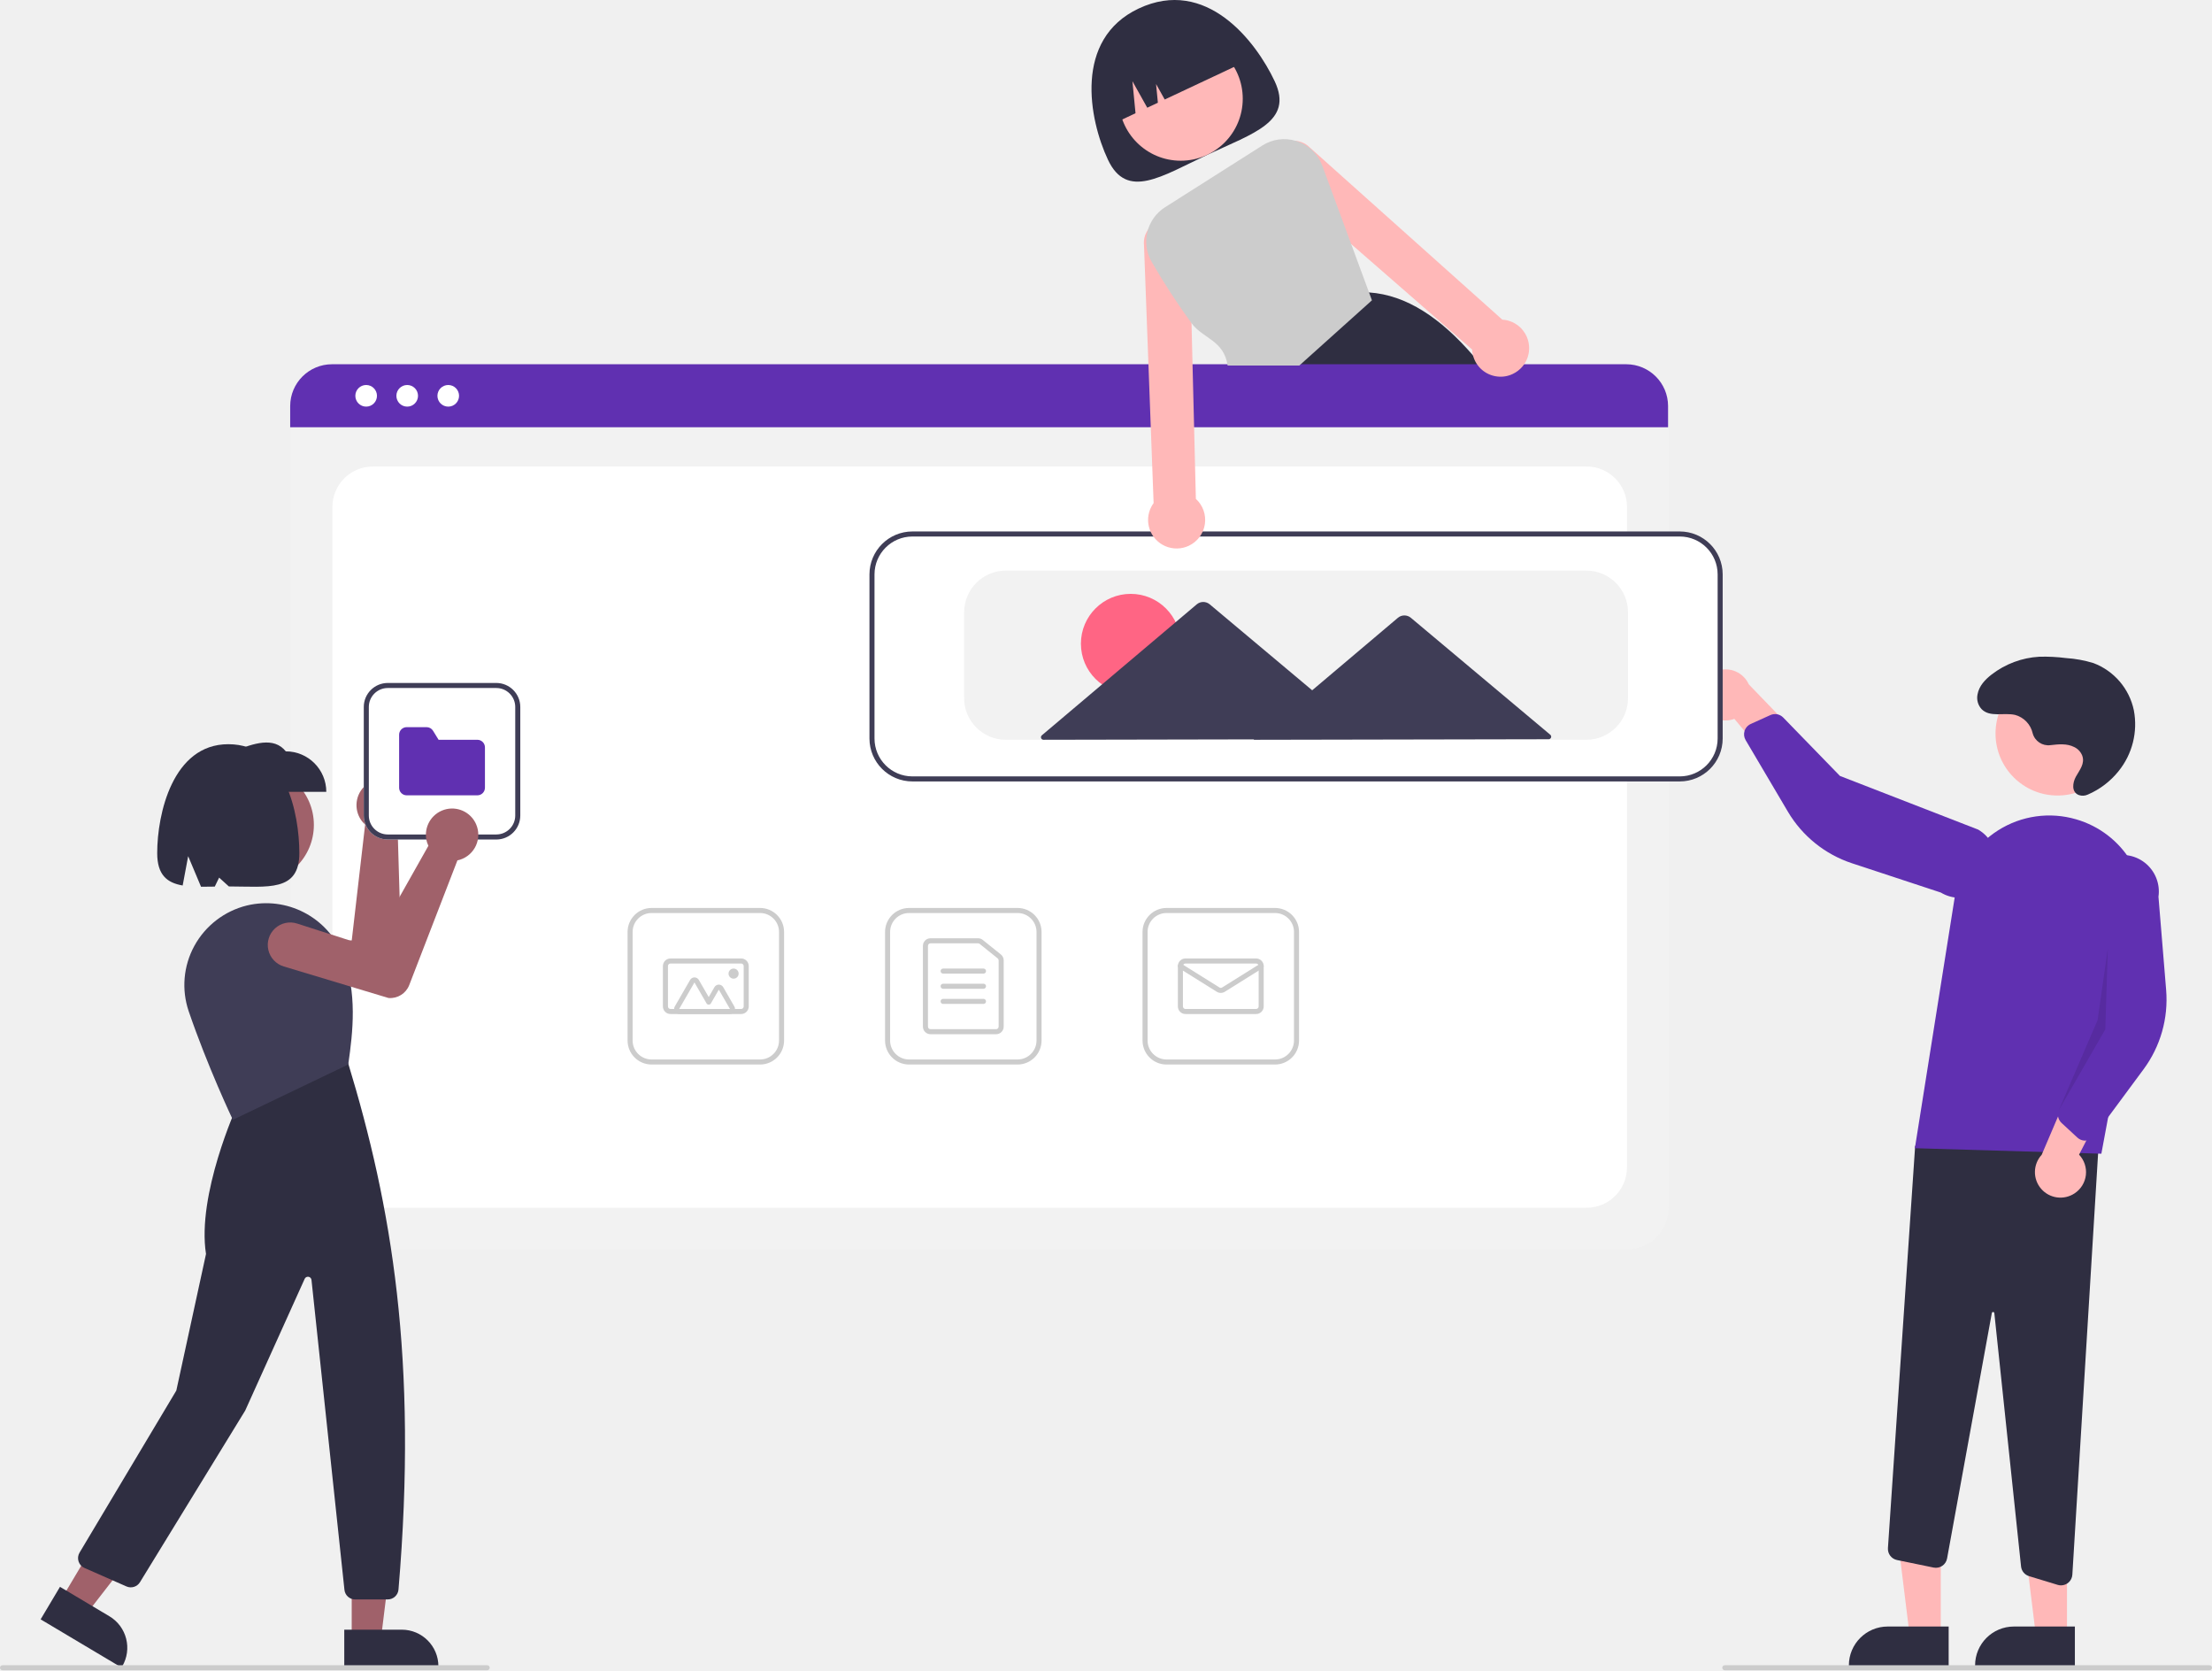
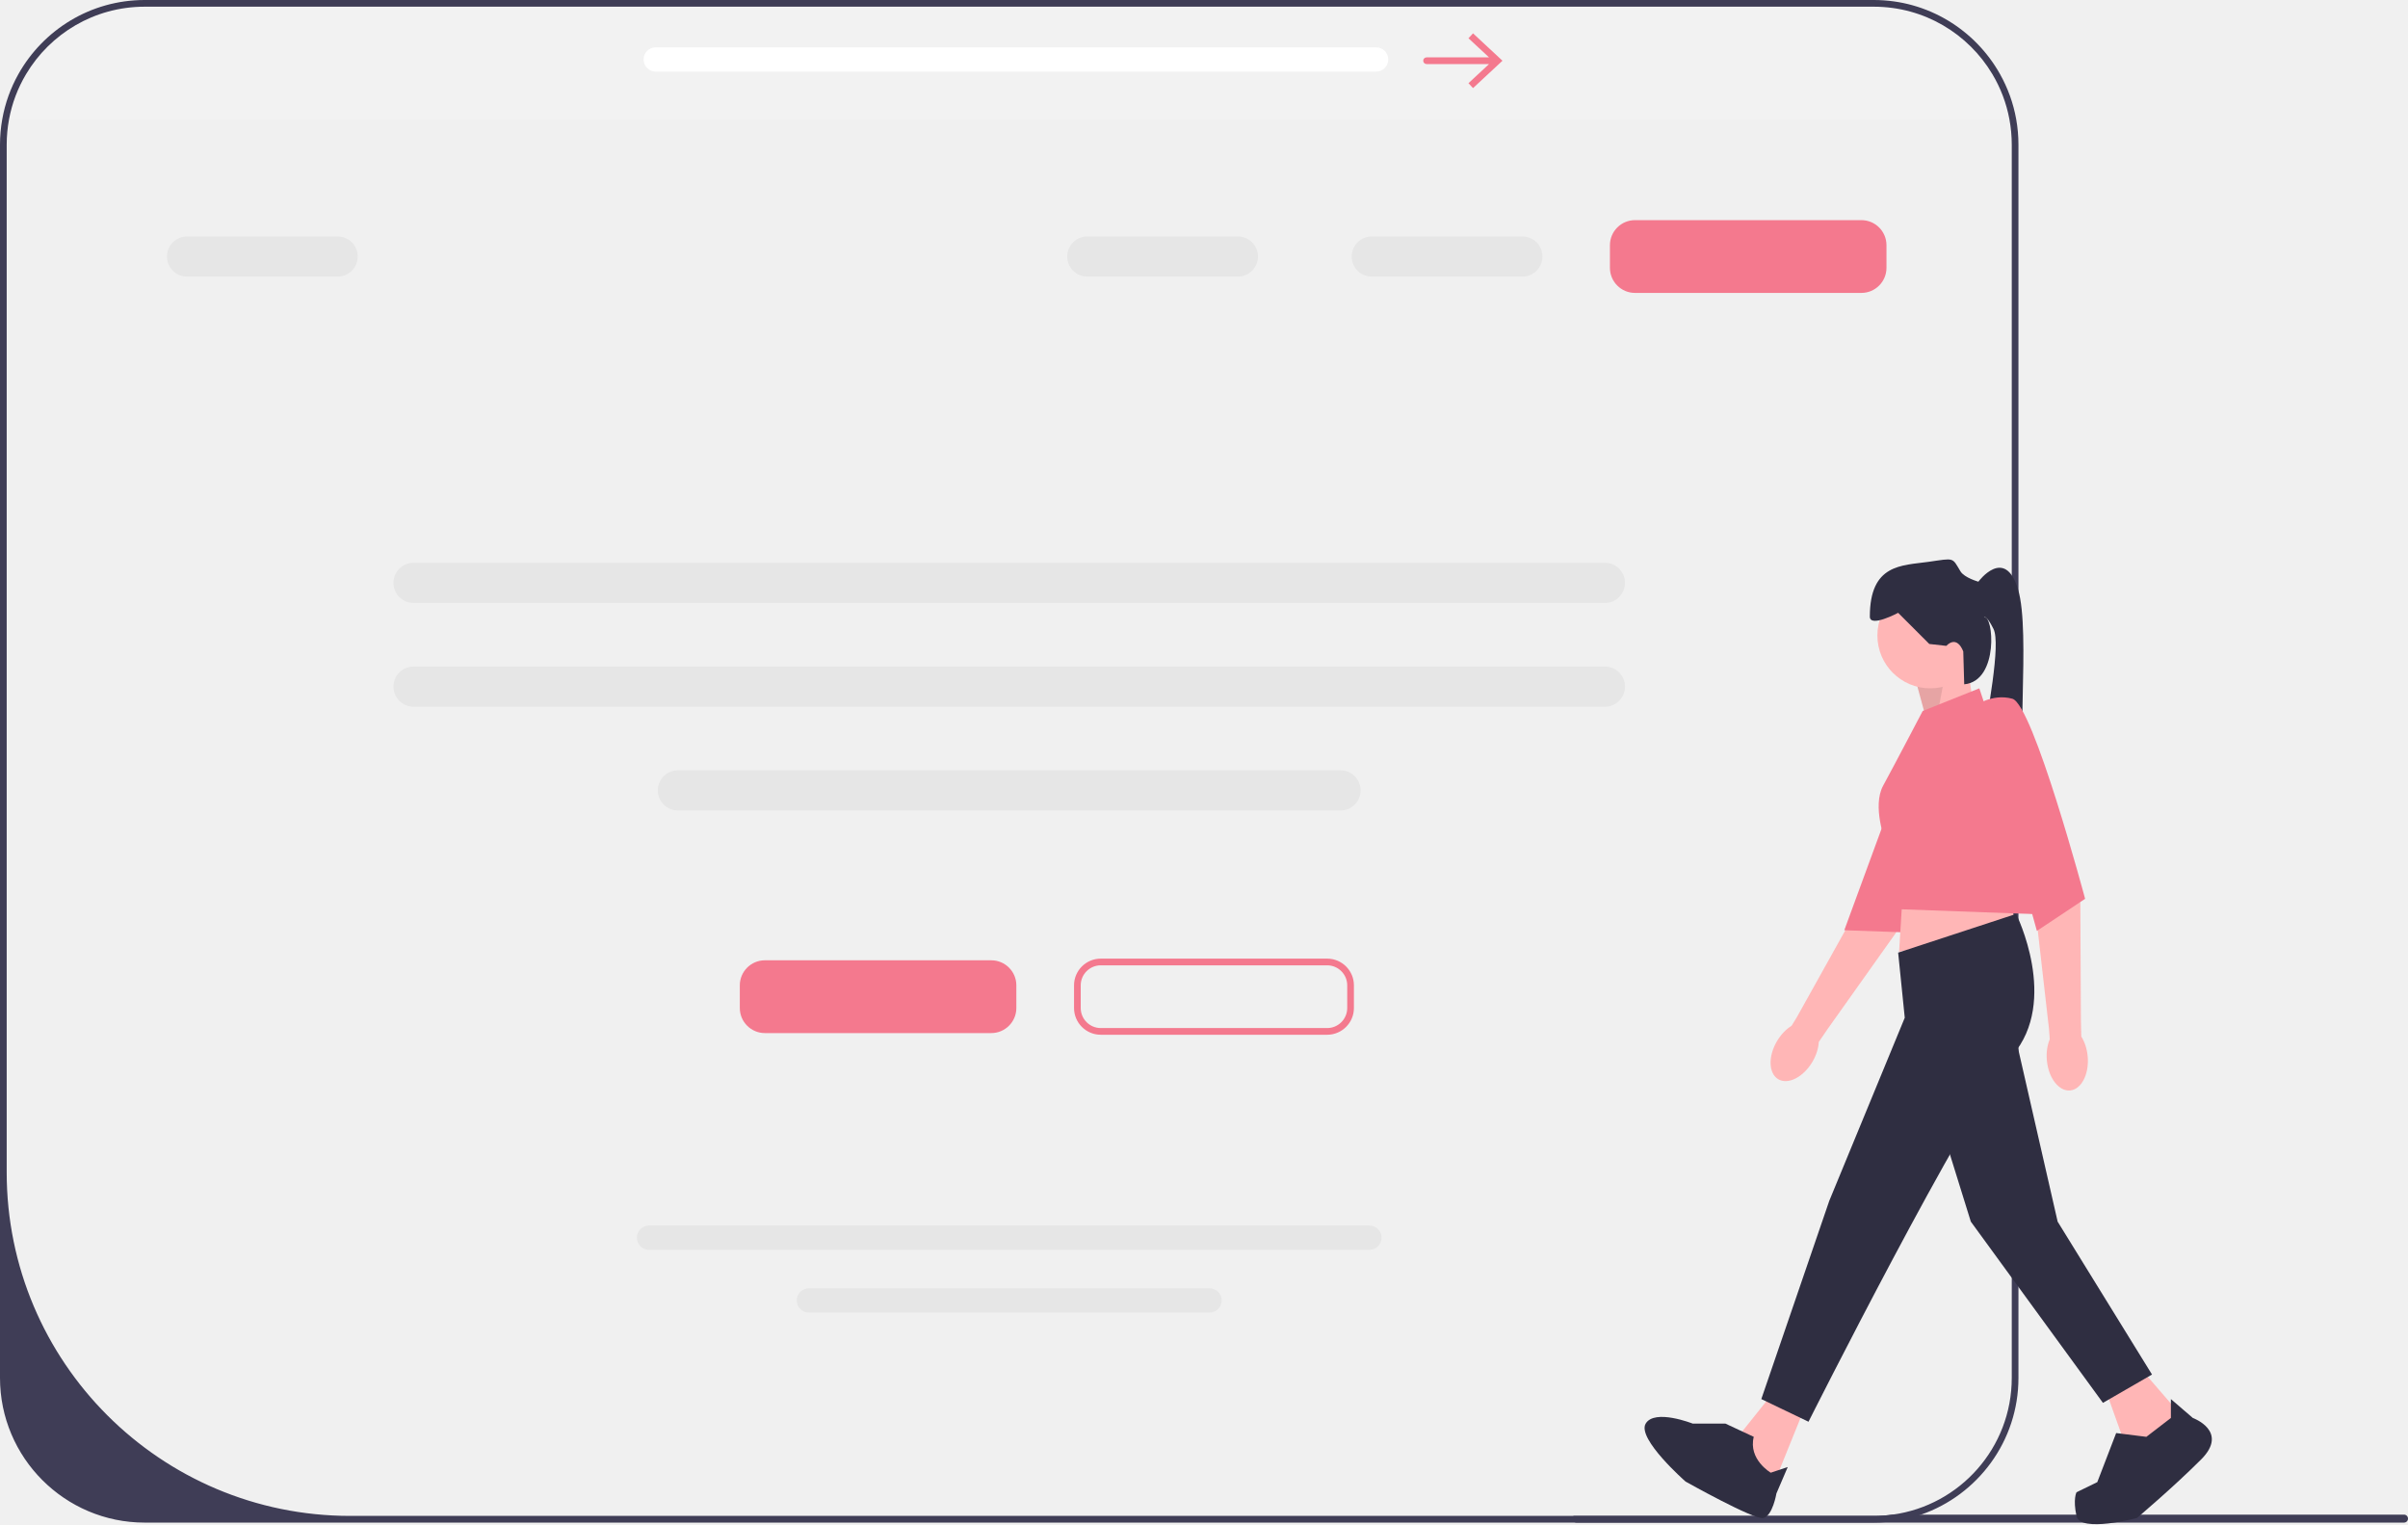
- <svg xmlns="http://www.w3.org/2000/svg" id="a27520da-4319-485c-96d7-e776d7397e13" data-name="Layer 1" width="876.272" height="661.473" viewBox="0 0 876.272 661.473">
-   <path d="M685.834,138.655c7.516,15.995-8.411,20.526-26.655,29.099s-31.898,17.942-39.414,1.947-13.615-47.743,12.195-59.871C658.66,97.284,678.318,122.659,685.834,138.655Z" transform="translate(-180.8642 -106.4605)" fill="#2f2e41" />
-   <circle cx="467.746" cy="39.089" r="24.561" fill="#ffb8b8" />
-   <path d="M770.29,254.473c-.85-1.11-1.7-2.2-2.56-3.26q-1.665-2.07-3.35-4.01c-12.73-14.69-26.27-23.94-41.18-24.93h-.02l-.22-.02-29.71,28.96-10.1,9.84.22.54,5.45,13.57h95.49A234.834,234.834,0,0,0,770.29,254.473Z" transform="translate(-180.8642 -106.4605)" fill="#2f2e41" />
-   <path d="M621.902,155.438l0,0,8.792-4.131-1.225-12.683,5.879,10.496,4.202-1.975-.714-7.399,3.43,6.123,31.224-14.673,0,0a26,26,0,0,0-34.589-12.474l-4.525,2.126A26,26,0,0,0,621.902,155.438Z" transform="translate(-180.8642 -106.4605)" fill="#2f2e41" />
-   <path d="M825.39,601.261H312.552a16.519,16.519,0,0,1-16.5-16.5V276.607a12.102,12.102,0,0,1,12.088-12.088H829.593a12.311,12.311,0,0,1,12.297,12.297V584.761A16.519,16.519,0,0,1,825.39,601.261Z" transform="translate(-180.8642 -106.4605)" fill="#f2f2f2" />
-   <path d="M328.552,584.761h480.839a16,16,0,0,0,16-16V307.213a16,16,0,0,0-16-16H328.552a16,16,0,0,0-16,16V568.761A16,16,0,0,0,328.552,584.761Z" transform="translate(-180.8642 -106.4605)" fill="#fff" />
-   <path d="M841.66,275.663H295.82v-8.4a16.574,16.574,0,0,1,16.56-16.55H825.1a16.574,16.574,0,0,1,16.56,16.55Z" transform="translate(-180.8642 -106.4605)" fill="#6030b1" />
-   <circle cx="145.051" cy="156.752" r="4.283" fill="#fff" />
-   <circle cx="161.31" cy="156.752" r="4.283" fill="#fff" />
-   <circle cx="177.569" cy="156.752" r="4.283" fill="#fff" />
-   <path d="M583.974,528.04h-43a9.511,9.511,0,0,1-9.5-9.5v-43a9.511,9.511,0,0,1,9.5-9.5h43a9.511,9.511,0,0,1,9.5,9.5v43A9.511,9.511,0,0,1,583.974,528.04Zm-43-60a7.508,7.508,0,0,0-7.5,7.5v43a7.508,7.508,0,0,0,7.5,7.5h43a7.508,7.508,0,0,0,7.5-7.5v-43a7.508,7.508,0,0,0-7.5-7.5Z" transform="translate(-180.8642 -106.4605)" fill="#ccc" />
-   <path d="M575.474,516.04h-26a3.003,3.003,0,0,1-3-3v-32a3.003,3.003,0,0,1,3-3h18.839a3.007,3.007,0,0,1,1.879.662l7.16,5.754a2.984,2.984,0,0,1,1.121,2.338v26.246A3.003,3.003,0,0,1,575.474,516.04Zm-26-36a1.001,1.001,0,0,0-1,1v32a1.001,1.001,0,0,0,1,1h26a1.001,1.001,0,0,0,1-1v-26.246a.995.995,0,0,0-.374-.779l-7.161-5.754a1.002,1.002,0,0,0-.626-.22Z" transform="translate(-180.8642 -106.4605)" fill="#ccc" />
-   <path d="M570.474,492.04h-16a1,1,0,0,1,0-2h16a1,1,0,0,1,0,2Z" transform="translate(-180.8642 -106.4605)" fill="#ccc" />
-   <path d="M570.474,498.04h-16a1,1,0,0,1,0-2h16a1,1,0,0,1,0,2Z" transform="translate(-180.8642 -106.4605)" fill="#ccc" />
-   <path d="M570.474,504.04h-16a1,1,0,0,1,0-2h16a1,1,0,0,1,0,2Z" transform="translate(-180.8642 -106.4605)" fill="#ccc" />
-   <path d="M685.974,528.04h-43a9.511,9.511,0,0,1-9.5-9.5v-43a9.511,9.511,0,0,1,9.5-9.5h43a9.511,9.511,0,0,1,9.5,9.5v43A9.511,9.511,0,0,1,685.974,528.04Zm-43-60a7.508,7.508,0,0,0-7.5,7.5v43a7.508,7.508,0,0,0,7.5,7.5h43a7.508,7.508,0,0,0,7.5-7.5v-43a7.508,7.508,0,0,0-7.5-7.5Z" transform="translate(-180.8642 -106.4605)" fill="#ccc" />
-   <path d="M678.474,508.04h-28a3.003,3.003,0,0,1-3-3v-16a3.003,3.003,0,0,1,3-3h28a3.003,3.003,0,0,1,3,3v16A3.003,3.003,0,0,1,678.474,508.04Zm-28-20a1.001,1.001,0,0,0-1,1v16a1.001,1.001,0,0,0,1,1h28a1.001,1.001,0,0,0,1-1v-16a1.001,1.001,0,0,0-1-1Z" transform="translate(-180.8642 -106.4605)" fill="#ccc" />
-   <path d="M664.474,499.678a3.003,3.003,0,0,1-1.59-.453l-14.94-9.337a1,1,0,0,1,1.061-1.696l14.94,9.337a1.006,1.006,0,0,0,1.06,0l14.939-9.337a1,1,0,0,1,1.061,1.696l-14.939,9.337A3.004,3.004,0,0,1,664.474,499.678Z" transform="translate(-180.8642 -106.4605)" fill="#ccc" />
-   <path d="M481.974,528.04h-43a9.511,9.511,0,0,1-9.5-9.5v-43a9.511,9.511,0,0,1,9.5-9.5h43a9.511,9.511,0,0,1,9.5,9.5v43A9.511,9.511,0,0,1,481.974,528.04Zm-43-60a7.508,7.508,0,0,0-7.5,7.5v43a7.508,7.508,0,0,0,7.5,7.5h43a7.508,7.508,0,0,0,7.5-7.5v-43a7.508,7.508,0,0,0-7.5-7.5Z" transform="translate(-180.8642 -106.4605)" fill="#ccc" />
-   <path d="M474.474,508.04h-28a3.003,3.003,0,0,1-3-3v-16a3.003,3.003,0,0,1,3-3h28a3.003,3.003,0,0,1,3,3v16A3.003,3.003,0,0,1,474.474,508.04Zm-28-20a1.001,1.001,0,0,0-1,1v16a1.001,1.001,0,0,0,1,1h28a1.001,1.001,0,0,0,1-1v-16a1.001,1.001,0,0,0-1-1Z" transform="translate(-180.8642 -106.4605)" fill="#ccc" />
-   <path d="M470.036,508.04h-20.124a2,2,0,0,1-1.732-3l6.062-10.5a2,2,0,0,1,3.464,0l3.915,6.781,2.268-3.929a2,2,0,0,1,3.464,0l4.415,7.647a2,2,0,0,1-1.732,3Zm0-2h0l-4.415-7.647-3.134,5.429a1.0 1,0,0,1-.866.5h0a1.0 1,0,0,1-.866-.5l-4.781-8.281-6.062,10.5Z" transform="translate(-180.8642 -106.4605)" fill="#ccc" />
-   <circle cx="290.61" cy="385.579" r="2" fill="#ccc" />
-   <polygon points="768.825 648.15 756.565 648.149 750.733 600.861 768.827 600.862 768.825 648.15" fill="#ffb8b8" />
-   <path d="M952.816,766.494l-39.531-.001v-.5a15.386,15.386,0,0,1,15.386-15.386h.001l24.144.001Z" transform="translate(-180.8642 -106.4605)" fill="#2f2e41" />
-   <polygon points="818.825 648.15 806.565 648.149 800.733 600.861 818.827 600.862 818.825 648.15" fill="#ffb8b8" />
-   <path d="M1002.816,766.494l-39.531-.001v-.5a15.386,15.386,0,0,1,15.386-15.386h.001l24.144.001Z" transform="translate(-180.8642 -106.4605)" fill="#2f2e41" />
-   <path d="M996.014,734.111l-11.354-3.454a4.493,4.493,0,0,1-3.166-3.833L970.908,626.498a.48.48,0,0,0-.479-.447.469.469,0,0,0-.51.409l-17.731,97.199a4.5,4.5,0,0,1-5.335,3.6L932.342,724.269a4.516,4.516,0,0,1-3.582-4.712l10.785-159.312,73.138-7.892-10.868,177.727a4.505,4.505,0,0,1-4.484,4.228A4.526,4.526,0,0,1,996.014,734.111Z" transform="translate(-180.8642 -106.4605)" fill="#2f2e41" />
-   <circle cx="815.08" cy="290.487" r="24.561" fill="#ffb8b8" />
-   <path d="M939.433,561.18l15.858-99.851a37.857,37.857,0,0,1,48.005-30.399h0a37.743,37.743,0,0,1,26.601,43.262l-16.591,89.172Z" transform="translate(-180.8642 -106.4605)" fill="#6030b1" />
-   <path d="M1002.725,579.046a10.056,10.056,0,0,0,1.747-15.32l16.396-31.751-18.465,1.97-12.739,29.849a10.11,10.11,0,0,0,13.061,15.251Z" transform="translate(-180.8642 -106.4605)" fill="#ffb8b8" />
-   <path d="M1006.236,558.126a4.506,4.506,0,0,1-2.426-1.151l-6.273-5.797a4.515,4.515,0,0,1-1.092-5.054l12.537-29.718-1.779-58.72a14.497,14.497,0,1,1,28.727,3.919l3.041,36.912a46.373,46.373,0,0,1-8.938,31.397l-19.552,26.432a4.505,4.505,0,0,1-3.195,1.804A4.455,4.455,0,0,1,1006.236,558.126Z" transform="translate(-180.8642 -106.4605)" fill="#6030b1" />
-   <path d="M854.505,383.566a10.056,10.056,0,0,0,13.426,7.582l22.846,27.478,5.385-17.772-22.52-23.369a10.11,10.11,0,0,0-19.137,6.081Z" transform="translate(-180.8642 -106.4605)" fill="#ffb8b8" />
-   <path d="M872.401,394.955a4.506,4.506,0,0,1,2.006-1.786l7.784-3.517a4.515,4.515,0,0,1,5.08.965l22.478,23.132,54.766,21.257a14.497,14.497,0,1,1-14.809,24.926l-35.177-11.592a46.374,46.374,0,0,1-25.427-20.472l-16.717-28.31a4.505,4.505,0,0,1-.415-3.646A4.454,4.454,0,0,1,872.401,394.955Z" transform="translate(-180.8642 -106.4605)" fill="#6030b1" />
-   <polygon points="835.002 375.652 834.002 407.652 815.58 439.663 830.962 403.99 835.002 375.652" opacity="0.1" />
-   <path d="M993.13,401.563a6.423,6.423,0,0,1-7.031-4.702,9.764,9.764,0,0,0-6.951-7.274c-4.505-1.029-10.012,1.091-13.314-2.322a6.637,6.637,0,0,1-1.575-5.842c.608-3.317,2.981-5.823,5.563-7.827a34.062,34.062,0,0,1,18.866-7.051,67.677,67.677,0,0,1,10.621.528,47.009,47.009,0,0,1,10.864,1.985,25.576,25.576,0,0,1,16.002,18.68,29.528,29.528,0,0,1-6.057,24.13,31.702,31.702,0,0,1-12.161,9.259,4.744,4.744,0,0,1-3.606.183c-2.957-1.176-2.474-4.839-1.126-7.283,1.443-2.615,3.663-5.146,2.503-8.329a6.302,6.302,0,0,0-3.127-3.366c-2.94-1.499-6.228-1.145-9.389-.78Z" transform="translate(-180.8642 -106.4605)" fill="#2f2e41" />
-   <path d="M846.297,415.433h-304a16.519,16.519,0,0,1-16.5-16.5v-65a16.519,16.519,0,0,1,16.5-16.5h304a16.519,16.519,0,0,1,16.5,16.5v65A16.519,16.519,0,0,1,846.297,415.433Z" transform="translate(-180.8642 -106.4605)" fill="#fff" />
-   <path d="M846.297,415.933h-304a17.019,17.019,0,0,1-17-17v-65a17.019,17.019,0,0,1,17-17h304a17.019,17.019,0,0,1,17,17v65A17.019,17.019,0,0,1,846.297,415.933Zm-304-97a15.017,15.017,0,0,0-15,15v65a15.017,15.017,0,0,0,15,15h304a15.017,15.017,0,0,0,15-15v-65a15.017,15.017,0,0,0-15-15Z" transform="translate(-180.8642 -106.4605)" fill="#3f3d56" />
-   <path d="M809.297,399.433h-230a16.519,16.519,0,0,1-16.5-16.5v-34a16.519,16.519,0,0,1,16.5-16.5h230a16.519,16.519,0,0,1,16.5,16.5v34A16.519,16.519,0,0,1,809.297,399.433Z" transform="translate(-180.8642 -106.4605)" fill="#f2f2f2" />
-   <circle cx="447.928" cy="254.915" r="19.732" fill="#ff6584" />
-   <path d="M795.004,397.442l-27.853-23.36-27.372-22.956a4,4,0,0,0-5.153.01l-27.283,23.062-6.664,5.633-10.048-8.427-30.537-25.611a4,4,0,0,0-5.152.01l-30.438,25.728-30.917,26.133a1.0 1,0,0,0,.647,1.764l63.387-.122,20.064-.039-.196.166,59.808-.115,57.067-.11A1.0 1,0,0,0,795.004,397.442Z" transform="translate(-180.8642 -106.4605)" fill="#3f3d56" />
-   <path d="M1056.136,767.933h-192a1,1,0,0,1,0-2h192a1,1,0,0,1,0,2Z" transform="translate(-180.8642 -106.4605)" fill="#ccc" />
-   <path d="M784.92,238.373a11.221,11.221,0,0,0-7.25-5.1,10.301,10.301,0,0,0-1.66-.21l-76.19-68.12a9.015,9.015,0,0,0-5.63-2.69,7.67,7.67,0,0,0-1.27-.04,9.055,9.055,0,0,0-5.96,15.48l29.17,25.43,47.9,41.75a11.916,11.916,0,0,0,.35,2.33,11.266,11.266,0,0,0,9.67,8.37,11.092,11.092,0,0,0,6.05-1,11.407,11.407,0,0,0,3.88-2.97c.11-.13.21-.25.31-.39a11.293,11.293,0,0,0,.63-12.84Z" transform="translate(-180.8642 -106.4605)" fill="#ffb8b8" />
-   <path d="M654.6,304.023l-.71-28.86-.6-23.95-.41-16.76-.81-32.67a9.046,9.046,0,0,0-15.71-5.25,6.923,6.923,0,0,0-.75.96,8.936,8.936,0,0,0-1.56,6.05l1.78,47.67.89,23.95,1.14,30.55a12.047,12.047,0,0,0-.89,1.41,11.248,11.248,0,0,0-.71,8.84,11.311,11.311,0,0,0,15.56,6.63,11.301,11.301,0,0,0,2.78-18.57Z" transform="translate(-180.8642 -106.4605)" fill="#ffb8b8" />
-   <path d="M723.201,222.273l-7.07-19.15-11.44-31.02a16.006,16.006,0,0,0-9.95-9.68c-.18-.06-.37-.12-.55-.17a15.984,15.984,0,0,0-13.24,1.82l-38.53,24.44a16.093,16.093,0,0,0-5.27,21.75,276.323,276.323,0,0,0,15.73,24.19c4.49,6.11,12.85,6.76,14.3,16.76h28.41l28.76-25.82Z" transform="translate(-180.8642 -106.4605)" fill="#ccc" />
-   <circle cx="101.165" cy="326.682" r="23.172" fill="#a0616a" />
-   <path d="M338.916,417.193q.343.273.664.578a10.38,10.38,0,0,1-.417,15.484,9.722,9.722,0,0,1-.814.613l1.568,52.945a8.061,8.061,0,0,1-5.545,7.867l-.096.021-42.989,4.578a8.899,8.899,0,1,1-1.722-17.713l30.644-2.699,5.3-45.851a9.876,9.876,0,0,1-.972-.99,10.38,10.38,0,0,1,14.378-14.833Z" transform="translate(-180.8642 -106.4605)" fill="#a0616a" />
-   <polygon points="139.328 649.174 150.895 649.174 156.397 604.561 139.326 604.561 139.328 649.174" fill="#a0616a" />
-   <path d="M317.242,751.858l22.778-.001h.001a14.516,14.516,0,0,1,14.516,14.516v.472l-37.294.001Z" transform="translate(-180.8642 -106.4605)" fill="#2f2e41" />
-   <polygon points="24.366 633.182 34.304 639.099 61.857 603.582 47.189 594.849 24.366 633.182" fill="#a0616a" />
-   <path d="M204.627,734.889l19.572,11.653.001 0a14.516,14.516,0,0,1,5.046,19.899l-.241.405L196.96,747.767Z" transform="translate(-180.8642 -106.4605)" fill="#2f2e41" />
-   <path d="M334.488,739.877H321.536a4.238,4.238,0,0,1-4.221-3.797L304.258,613.343a1.415,1.415,0,0,0-2.697-.433l-23.555,52.159-41.704,68.003a4.266,4.266,0,0,1-5.329,1.666l-16.66-7.33a4.247,4.247,0,0,1-1.935-6.064l38.337-64.192,11.758-54.085c-3.698-23.455,12.155-58.326,12.316-58.676l.079-.17,43.668-17.068.219.268c17.221,56.514,27.715,117.332,19.967,208.568A4.274,4.274,0,0,1,334.488,739.877Z" transform="translate(-180.8642 -106.4605)" fill="#2f2e41" />
-   <path d="M273.107,549.934l-.203-.427c-.097-.205-9.807-20.684-17.292-42.571a32.285,32.285,0,0,1,2.239-25.873,32.637,32.637,0,0,1,20.813-16.004h0A32.677,32.677,0,0,1,316.591,484.627c5.937,14.847,4.045,30.695,2.264,43.157l-.035.25-.227.109Z" transform="translate(-180.8642 -106.4605)" fill="#3f3d56" />
-   <path d="M310.124,420.054H273.33V404.015c8.076-3.208,15.978-5.937,20.756,0a16.038,16.038,0,0,1,16.038,16.038Z" transform="translate(-180.8642 -106.4605)" fill="#2f2e41" />
-   <path d="M271.293,401.185c-21.996,0-28.153,27.571-28.153,43.126,0,8.674,3.923,11.777,10.088,12.827l2.177-11.611,5.099,12.111c1.732.009,3.551-.025,5.437-.06l1.729-3.56,3.855,3.496c15.441.023,27.921,2.274,27.921-13.203C299.445,428.756,294.046,401.185,271.293,401.185Z" transform="translate(-180.8642 -106.4605)" fill="#2f2e41" />
-   <path d="M373.864,767.933h-192a1,1,0,1,1,0-2h192a1,1,0,0,1,0,2Z" transform="translate(-180.8642 -106.4605)" fill="#ccc" />
-   <path d="M377.474,438.933h-43a9.511,9.511,0,0,1-9.5-9.5v-43a9.511,9.511,0,0,1,9.5-9.5h43a9.511,9.511,0,0,1,9.5,9.5v43A9.511,9.511,0,0,1,377.474,438.933Z" transform="translate(-180.8642 -106.4605)" fill="#fff" />
-   <path d="M377.474,438.933h-43a9.511,9.511,0,0,1-9.5-9.5v-43a9.511,9.511,0,0,1,9.5-9.5h43a9.511,9.511,0,0,1,9.5,9.5v43A9.511,9.511,0,0,1,377.474,438.933Zm-43-60a7.508,7.508,0,0,0-7.5,7.5v43a7.508,7.508,0,0,0,7.5,7.5h43a7.508,7.508,0,0,0,7.5-7.5v-43a7.508,7.508,0,0,0-7.5-7.5Z" transform="translate(-180.8642 -106.4605)" fill="#3f3d56" />
-   <path d="M369.974,421.433h-28a3.003,3.003,0,0,1-3-3v-21a3.003,3.003,0,0,1,3-3h7.882a2.981,2.981,0,0,1,2.555,1.427l2.198,3.573h15.364a3.003,3.003,0,0,1,3,3v16A3.003,3.003,0,0,1,369.974,421.433Z" transform="translate(-180.8642 -106.4605)" fill="#6030b1" />
-   <path d="M369.064,432.042q.21.384.388.79a10.38,10.38,0,0,1-6.393,14.109,9.72,9.72,0,0,1-.988.25l-19.099,49.405a8.061,8.061,0,0,1-8.163,5.099l-.096-.018-41.397-12.462a8.899,8.899,0,1,1,5.286-16.993l29.29,9.404,22.676-40.202a9.876,9.876,0,0,1-.511-1.289,10.38,10.38,0,0,1,19.007-8.091Z" transform="translate(-180.8642 -106.4605)" fill="#a0616a" />
+ <svg xmlns="http://www.w3.org/2000/svg" width="719.53" height="455.365" viewBox="0 0 719.53 455.365">
+   <path d="M602.46,35.65H.67c.85-4.82,2.51-9.38,4.83-13.51C12.91,8.94,27.04,0,43.23,0H559.9c16.18,0,30.32,8.94,37.72,22.14,2.32,4.13,3.99,8.69,4.84,13.51Z" fill="#f2f2f2" />
+   <path d="M719.53,453.7c0,.66-.53,1.19-1.19,1.19h-247.29c-.66,0-1.19-.53-1.19-1.19,0-.32,.12-.6,.32-.81h89.72c1.91,0,3.78-.13,5.62-.38h152.82c.66,0,1.19,.53,1.19,1.19Z" fill="#3f3d56" />
+   <path d="M479.561,211.14H123.561c-3.309,0-6-2.691-6-6s2.691-6,6-6H479.561c3.309,0,6,2.691,6,6s-2.691,6-6,6Z" fill="#e6e6e6" />
+   <path d="M602.46,35.65c-.85-4.82-2.52-9.38-4.84-13.51-7.4-13.2-21.54-22.14-37.72-22.14H43.23C27.04,0,12.91,8.94,5.5,22.14c-2.32,4.13-3.98,8.69-4.83,13.51-.44,2.46-.67,4.99-.67,7.58V411.66c0,23.84,19.39,43.23,43.23,43.23H559.9c4.94,0,9.7-.84,14.13-2.38,16.92-5.86,29.1-21.96,29.1-40.85V43.23c0-2.58-.23-5.12-.67-7.58Zm-1.33,376.01c0,20.86-15.5,38.11-35.61,40.85-1.84,.25-3.71,.38-5.62,.38H104.64c-56.69,0-102.64-45.96-102.64-102.65V43.23c0-2.59,.24-5.12,.7-7.58,.9-4.86,2.65-9.41,5.1-13.51C14.99,10.08,28.17,2,43.23,2H559.9c15.06,0,28.24,8.08,35.43,20.14,2.45,4.1,4.2,8.65,5.1,13.51,.46,2.46,.7,4.99,.7,7.58V411.66Z" fill="#3f3d56" />
+   <g>
+     <polygon points="575.926 216.08 572.542 203.672 587.77 198.032 589.462 209.312 575.926 216.08" fill="#ffb6b6" />
+     <polygon points="575.926 216.08 572.542 203.672 581.51 199.889 578.724 214.517 575.926 216.08" opacity=".1" />
+     <g>
+       <path d="M531.349,322.417c-2.909-1.73-3.062-6.838-.343-11.409,1.19-2.001,2.734-3.567,4.337-4.55l1.597-2.609,20.202-36.216s8.843-34.156,12.443-38.286c3.6-4.13,8.806-3.157,8.806-3.157l4.617,4.101-16.479,48.377-20.336,28.638-2.725,3.985c-.099,1.878-.739,3.982-1.93,5.983-2.719,4.571-7.282,6.873-10.19,5.142Z" fill="#ffb6b6" />
+       <path d="M575.093,212.535s6.426-.248,10.48,4.743c4.054,4.991-17.185,61.249-17.185,61.249l-17.3-.612,24.005-65.379Z" fill="#f4798e" />
+     </g>
+     <circle cx="576.772" cy="189.854" r="15.792" fill="#ffb6b6" />
+     <polygon points="539.831 419.114 529.115 445.621 522.912 439.417 520.656 427.573 529.679 416.294 539.831 419.114" fill="#ffb6b6" />
+     <polygon points="640.22 409.526 650.936 421.934 645.86 432.085 634.58 430.393 628.941 414.602 640.22 409.526" fill="#ffb6b6" />
+     <polygon points="568.876 261.48 567.466 284.322 602.433 278.118 600.177 264.018 568.876 261.48" fill="#ffb6b6" />
+     <path d="M567.184,284.604l35.249-11.562s12.972,25.943-1.128,42.299-60.91,109.413-60.91,109.413l-14.1-6.768,20.303-59.218,22.559-54.706-1.974-19.457Z" fill="#2f2e41" />
+     <polygon points="601.305 305.753 614.841 364.971 643.04 410.654 628.377 419.114 588.898 364.971 575.926 323.236 601.305 305.753" fill="#2f2e41" />
+     <path d="M515.58,425.318h-9.768s-11.397-4.512-14.069,0c-2.671,4.512,11.918,17.308,11.918,17.308,0,0,20.378,11.455,23.198,10.891,2.82-.564,3.948-7.332,3.948-7.332l3.384-7.896-5.076,1.692s-6.768-3.948-5.076-10.716l-8.46-3.948Z" fill="#2f2e41" />
+     <path d="M648.68,423.626v-5.64l6.557,5.64s10.927,3.948,2.467,12.408c-8.46,8.46-19.175,17.483-19.175,17.483,0,0-16.92,4.512-18.047-.564-1.128-5.076,0-7.13,0-7.13l6.204-3.022,5.64-14.664,9.024,1.128,7.332-5.64Z" fill="#2f2e41" />
+     <path d="M581.566,192.956l-5.076-.564-9.306-9.306s-8.46,4.512-8.46,1.128c0-15.792,9.588-15.228,17.483-16.356,7.896-1.128,7.05-1.41,9.588,2.82,1.161,1.934,5.358,3.102,5.358,3.102,0,0,7.896-10.716,11.844,2.256,3.948,12.972-1.128,53.014,2.82,56.398,3.948,3.384-16.21,6.763-14.027-6.488,2.183-13.251,6.131-33.555,3.875-38.066-2.256-4.512-2.82-3.384-2.82-3.384,2.796-1.141,4.622,18.964-5.919,19.949l-.285-9.797s-1.692-5.076-5.076-1.692Z" fill="#2f2e41" />
+     <path d="M574.516,212.414l16.92-6.768,22.559,67.678-46.416-1.691-4.179-20.2s-4.08-10.513-.697-16.717c3.384-6.204,11.813-22.303,11.813-22.303Z" fill="#f4798e" />
+     <g>
+       <path d="M618.543,325.783c-3.372,.29-6.474-3.771-6.93-9.07-.199-2.32,.142-4.492,.871-6.225l-.224-3.051-4.699-41.202s-8.748-33.703-8.231-39.157c.518-5.454,1.335-6.902,1.335-6.902l6.142,.64,14.814,48.913,.173,35.123,.109,4.827c1.014,1.584,1.721,3.666,1.92,5.986,.455,5.299-1.909,9.829-5.281,10.119Z" fill="#ffb6b6" />
+       <path d="M590.026,211.004s5.076-3.948,11.28-2.256,21.744,59.782,21.744,59.782l-14.413,9.588-18.611-67.114Z" fill="#f4798e" />
+     </g>
+   </g>
+   <path d="M296.205,308.64h-67.656c-4.129,0-7.488-3.359-7.488-7.488v-6.767c0-4.129,3.359-7.487,7.488-7.487h67.656c4.129,0,7.488,3.358,7.488,7.487v6.767c0,4.129-3.359,7.488-7.488,7.488Z" fill="#f4798e" />
+   <path d="M556.205,87.511h-67.656c-4.129,0-7.488-3.359-7.488-7.488v-6.767c0-4.129,3.359-7.487,7.488-7.487h67.656c4.129,0,7.488,3.358,7.488,7.487v6.767c0,4.129-3.359,7.488-7.488,7.488Z" fill="#f4798e" />
+   <path d="M396.573,309.14h-67.656c-4.405,0-7.988-3.584-7.988-7.988v-6.767c0-4.404,3.583-7.987,7.988-7.987h67.656c4.405,0,7.988,3.583,7.988,7.987v6.767c0,4.404-3.583,7.988-7.988,7.988Zm-67.656-20.742c-3.302,0-5.988,2.686-5.988,5.987v6.767c0,3.302,2.687,5.988,5.988,5.988h67.656c3.302,0,5.988-2.687,5.988-5.988v-6.767c0-3.302-2.687-5.987-5.988-5.987h-67.656Z" fill="#f4798e" />
+   <path d="M479.561,180.14H123.561c-3.309,0-6-2.691-6-6s2.691-6,6-6H479.561c3.309,0,6,2.691,6,6s-2.691,6-6,6Z" fill="#e6e6e6" />
+   <path d="M100.89,82.64H55.89c-3.309,0-6-2.691-6-6s2.691-6,6-6h45c3.309,0,6,2.691,6,6s-2.691,6-6,6Z" fill="#e6e6e6" />
+   <path d="M369.89,82.64h-45c-3.309,0-6-2.691-6-6s2.691-6,6-6h45c3.309,0,6,2.691,6,6s-2.691,6-6,6Z" fill="#e6e6e6" />
+   <path d="M454.89,82.64h-45c-3.309,0-6-2.691-6-6s2.691-6,6-6h45c3.309,0,6,2.691,6,6s-2.691,6-6,6Z" fill="#e6e6e6" />
+   <path d="M400.561,242.14H202.561c-3.309,0-6-2.691-6-6s2.691-6,6-6h198c3.309,0,6,2.691,6,6s-2.691,6-6,6Z" fill="#e6e6e6" />
+   <g>
+     <path d="M409.193,373.396H193.937c-2.001,0-3.628-1.627-3.628-3.628s1.627-3.628,3.628-3.628h215.256c2.001,0,3.628,1.627,3.628,3.628s-1.627,3.628-3.628,3.628Z" fill="#e6e6e6" />
+     <path d="M361.425,392.14h-119.721c-2.001,0-3.628-1.627-3.628-3.628s1.627-3.628,3.628-3.628h119.721c2.001,0,3.628,1.627,3.628,3.628s-1.627,3.628-3.628,3.628Z" fill="#e6e6e6" />
+   </g>
+   <path d="M411.193,21.396H195.937c-2.001,0-3.628-1.627-3.628-3.628s1.627-3.628,3.628-3.628h215.256c2.001,0,3.628,1.627,3.628,3.628s-1.627,3.628-3.628,3.628Z" fill="#fff" />
+   <path d="M440.153,9.962l-1.364,1.465,6.146,5.713h-18.663c-.552,0-1,.448-1,1s.448,1,1,1h18.667l-6.15,5.715,1.364,1.465,8.796-8.178-8.796-8.18Z" fill="#f4798e" />
</svg>
